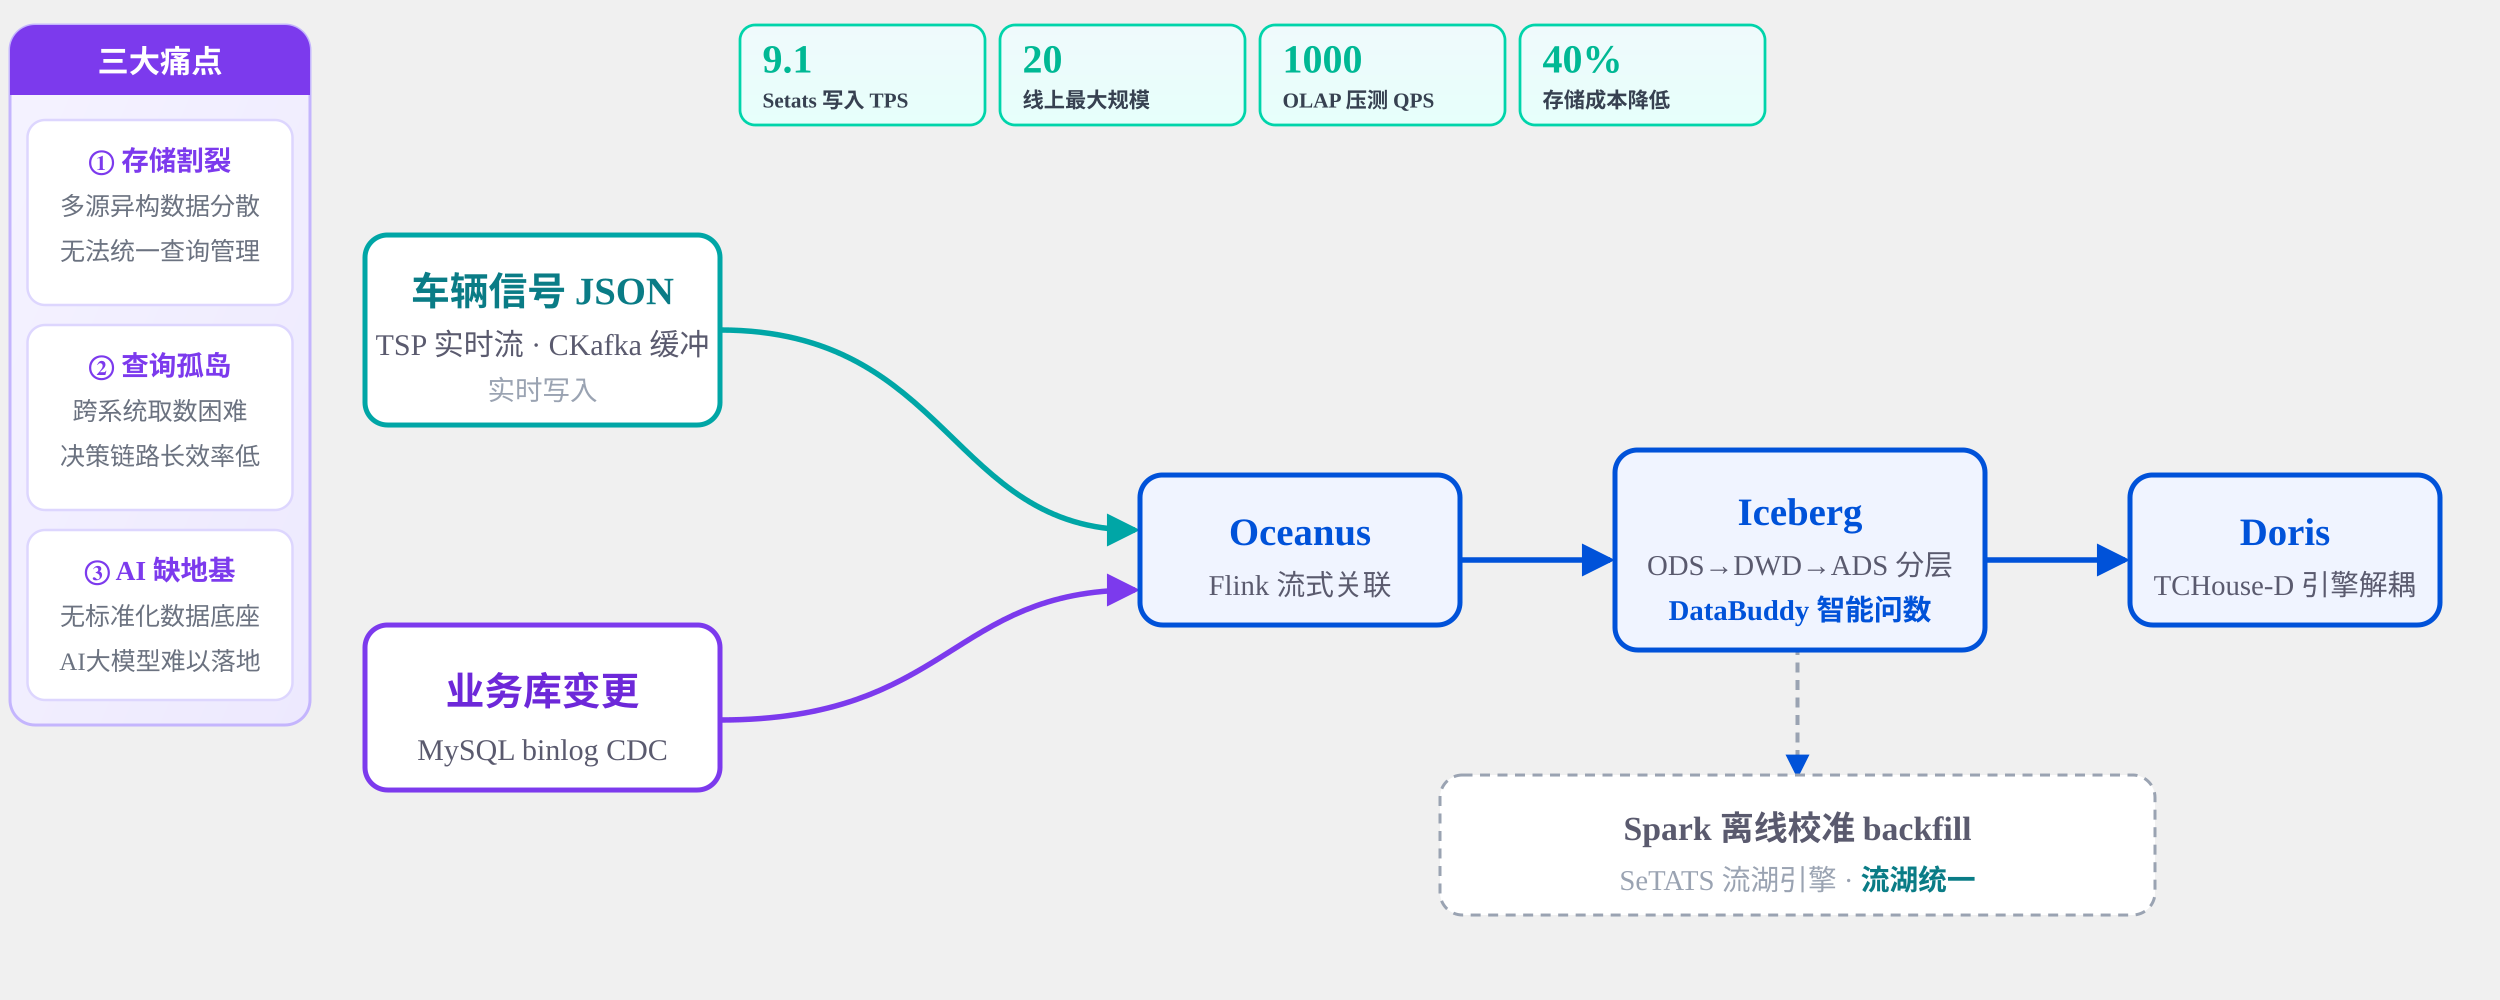
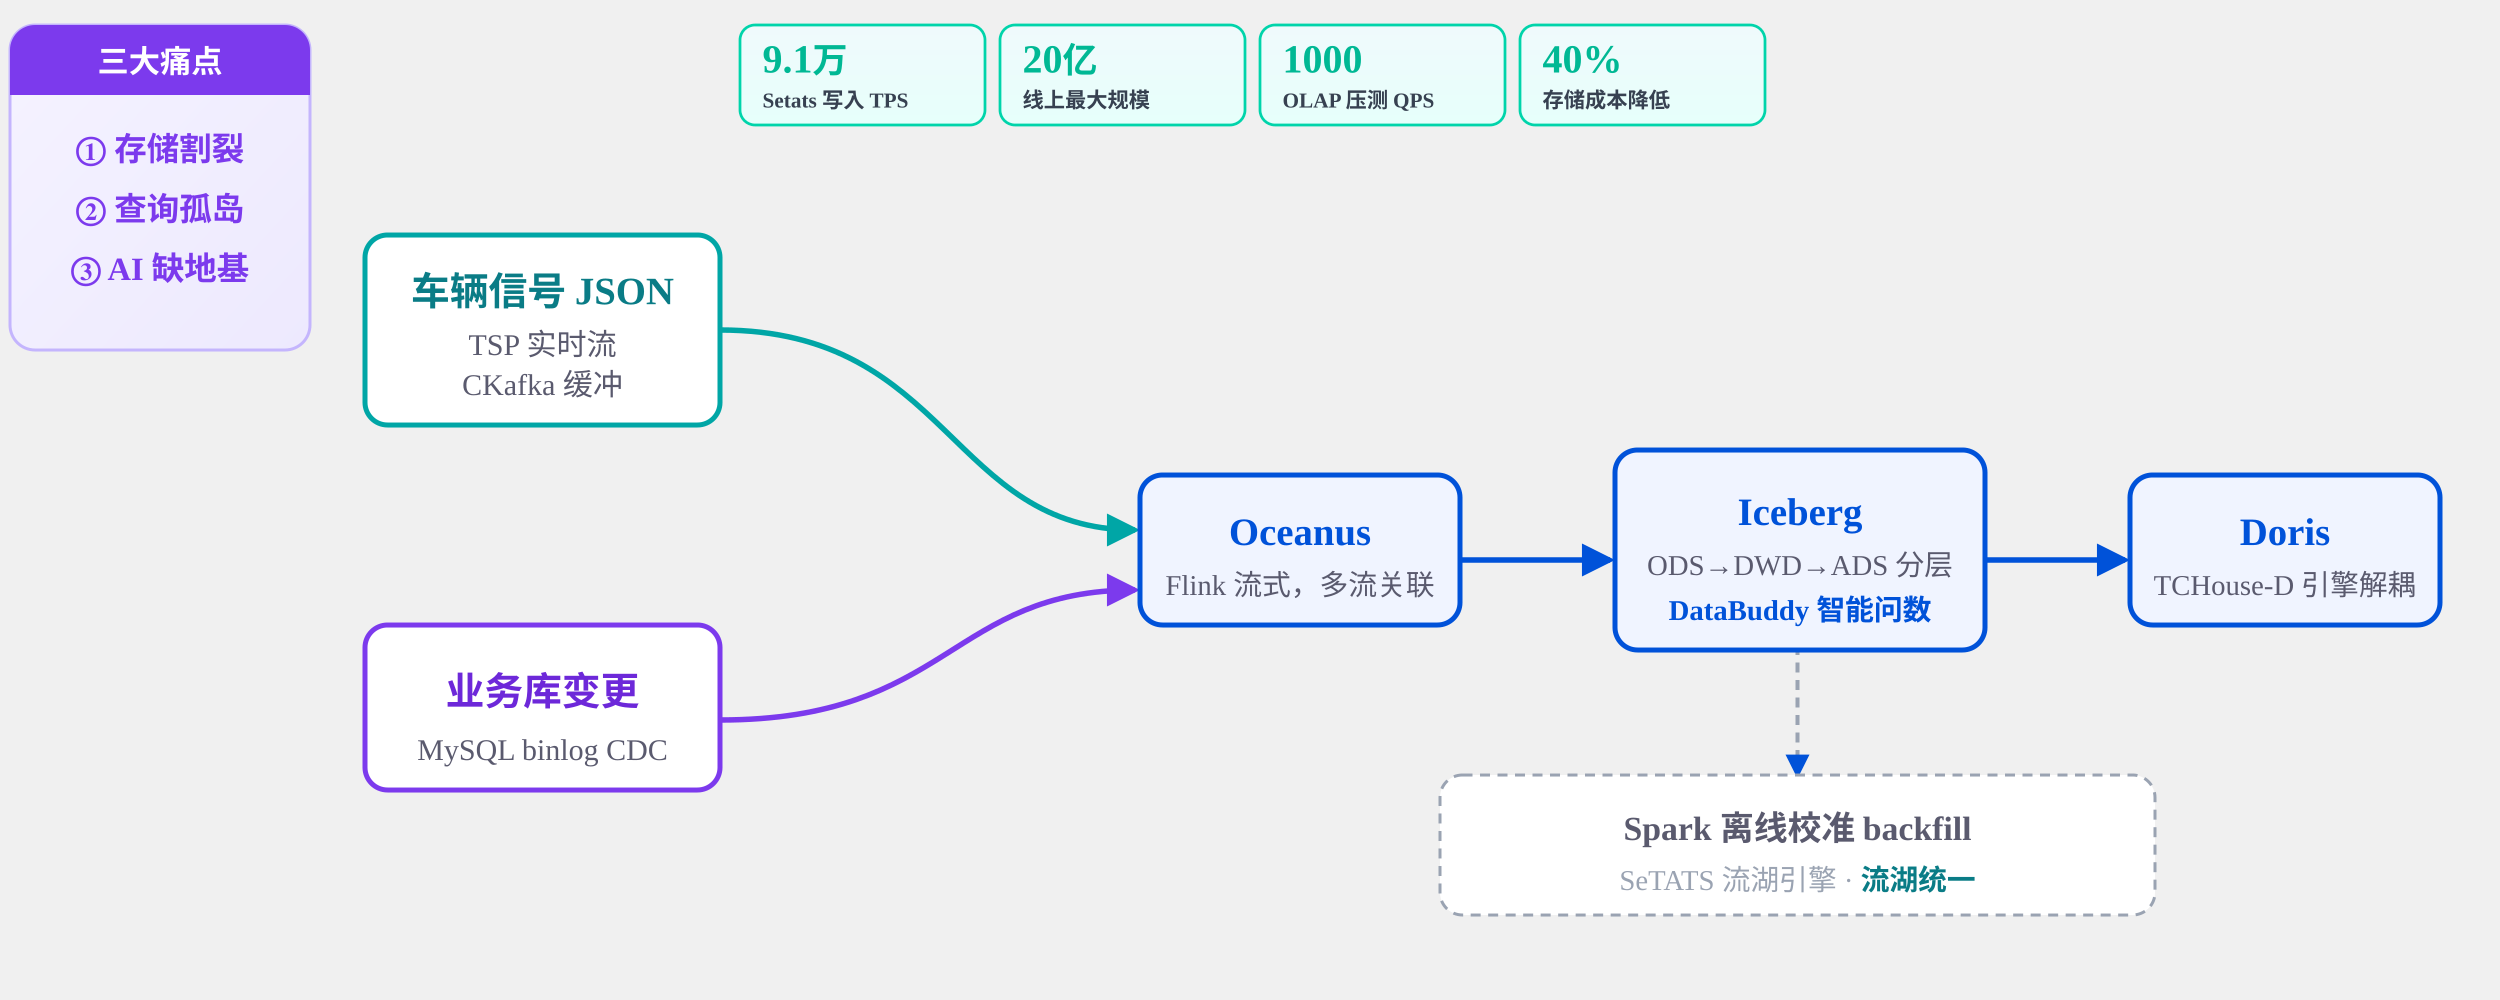
<svg xmlns="http://www.w3.org/2000/svg" viewBox="0 0 1000 400">
  <defs>
    <marker id="ar" viewBox="0 0 10 10" refX="8.5" refY="5" markerWidth="6" markerHeight="6" orient="auto-start-reverse">
      <path d="M0,0 L10,5 L0,10 z" fill="#0052D9" />
    </marker>
    <marker id="arc" viewBox="0 0 10 10" refX="8.5" refY="5" markerWidth="6" markerHeight="6" orient="auto-start-reverse">
      <path d="M0,0 L10,5 L0,10 z" fill="#00A6A6" />
    </marker>
    <marker id="arp" viewBox="0 0 10 10" refX="8.5" refY="5" markerWidth="6" markerHeight="6" orient="auto-start-reverse">
      <path d="M0,0 L10,5 L0,10 z" fill="#7C3AED" />
    </marker>
    <linearGradient id="pg" x1="0%" y1="0%" x2="100%" y2="100%">
      <stop offset="0%" stop-color="#F5F3FF" />
      <stop offset="100%" stop-color="#EDE9FE" />
    </linearGradient>
    <linearGradient id="dg" x1="0%" y1="0%" x2="0%" y2="100%">
      <stop offset="0%" stop-color="#F0FAFC" />
      <stop offset="100%" stop-color="#E6FFFB" />
    </linearGradient>
  </defs>
  <g transform="translate(4, 10)">
-     <rect x="0" y="0" width="120" height="280" rx="10" fill="url(#pg)" stroke="#C4B5FD" stroke-width="1.2" />
+     <rect x="0" y="0" width="120" height="130" rx="10" fill="url(#pg)" stroke="#C4B5FD" stroke-width="1.2" />
    <rect x="0" y="0" width="120" height="28" rx="10" fill="#7C3AED" />
    <rect x="0" y="16" width="120" height="12" fill="#7C3AED" />
    <text x="60" y="19" text-anchor="middle" font-size="12.5" font-weight="800" fill="#fff">三大痛点</text>
-     <rect x="7" y="38" width="106" height="74" rx="7" fill="#fff" stroke="#DDD6FE" stroke-width="1" />
-     <text x="60" y="58" text-anchor="middle" font-size="11" font-weight="800" fill="#7C3AED">① 存储割裂</text>
-     <text x="60" y="76" text-anchor="middle" font-size="10" fill="#6B7280">多源异构数据分散</text>
-     <text x="60" y="94" text-anchor="middle" font-size="10" fill="#6B7280">无法统一查询管理</text>
-     <rect x="7" y="120" width="106" height="74" rx="7" fill="#fff" stroke="#DDD6FE" stroke-width="1" />
-     <text x="60" y="140" text-anchor="middle" font-size="11" font-weight="800" fill="#7C3AED">② 查询孤岛</text>
-     <text x="60" y="158" text-anchor="middle" font-size="10" fill="#6B7280">跨系统取数困难</text>
-     <text x="60" y="176" text-anchor="middle" font-size="10" fill="#6B7280">决策链路长效率低</text>
-     <rect x="7" y="202" width="106" height="68" rx="7" fill="#fff" stroke="#DDD6FE" stroke-width="1" />
-     <text x="60" y="222" text-anchor="middle" font-size="11" font-weight="800" fill="#7C3AED">③ AI 缺地基</text>
-     <text x="60" y="240" text-anchor="middle" font-size="10" fill="#6B7280">无标准化数据底座</text>
-     <text x="60" y="258" text-anchor="middle" font-size="10" fill="#6B7280">AI大模型难以落地</text>
+     <text x="60" y="54" text-anchor="middle" font-size="13" font-weight="800" fill="#7C3AED">① 存储割裂</text>
+     <text x="60" y="78" text-anchor="middle" font-size="13" font-weight="800" fill="#7C3AED">② 查询孤岛</text>
+     <text x="60" y="102" text-anchor="middle" font-size="13" font-weight="800" fill="#7C3AED">③ AI 缺地基</text>
  </g>
  <g transform="translate(296, 10)">
    <rect x="0" y="0" width="98" height="40" rx="6" fill="url(#dg)" stroke="#00D4AA" stroke-width="1.1" />
-     <text x="9" y="19" font-size="16" font-weight="900" fill="#00B894">9.1<span font-size="10.5">万</span>
+     <text x="9" y="19" font-size="16" font-weight="900" fill="#00B894">9.1<tspan font-size="14" font-weight="800">万</tspan>
    </text>
    <text x="9" y="33" font-size="8.5" font-weight="700" fill="#374151">Setats 写入 TPS</text>
    <rect x="104" y="0" width="98" height="40" rx="6" fill="url(#dg)" stroke="#00D4AA" stroke-width="1.1" />
-     <text x="113" y="19" font-size="16" font-weight="900" fill="#00B894">20<span font-size="10.5">亿</span>
+     <text x="113" y="19" font-size="16" font-weight="900" fill="#00B894">20<tspan font-size="14" font-weight="800">亿</tspan>
    </text>
    <text x="113" y="33" font-size="8.5" font-weight="700" fill="#374151">线上最大规模</text>
    <rect x="208" y="0" width="98" height="40" rx="6" fill="url(#dg)" stroke="#00D4AA" stroke-width="1.1" />
    <text x="217" y="19" font-size="16" font-weight="900" fill="#00B894">1000</text>
    <text x="217" y="33" font-size="8.5" font-weight="700" fill="#374151">OLAP 压测 QPS</text>
    <rect x="312" y="0" width="98" height="40" rx="6" fill="url(#dg)" stroke="#00D4AA" stroke-width="1.1" />
    <text x="321" y="19" font-size="16" font-weight="900" fill="#00B894">40%</text>
    <text x="321" y="33" font-size="8.5" font-weight="700" fill="#374151">存储成本降低</text>
  </g>
  <g transform="translate(132, 60)">
    <path d="M156,72 C248,72 248,152 322,152" fill="none" stroke="#00A6A6" stroke-width="2.2" marker-end="url(#arc)" />
    <path d="M156,228 C248,228 248,176 322,176" fill="none" stroke="#7C3AED" stroke-width="2.2" marker-end="url(#arp)" />
    <path d="M452,164 L512,164" fill="none" stroke="#0052D9" stroke-width="2.2" marker-end="url(#ar)" />
    <path d="M662,164 L718,164" fill="none" stroke="#0052D9" stroke-width="2.2" marker-end="url(#ar)" />
    <path d="M587,198 L587,250" fill="none" stroke="#9AA3B2" stroke-width="1.6" stroke-dasharray="4 3" marker-end="url(#ar)" />
    <rect x="14" y="34" width="142" height="76" rx="9" fill="#FFFFFF" stroke="#00A6A6" stroke-width="2" />
    <text x="85" y="62" text-anchor="middle" font-size="15.5" font-weight="700" fill="#0A7C86">车辆信号 JSON</text>
-     <text x="85" y="82" text-anchor="middle" font-size="12" fill="#5A5A6E">TSP 实时流 · CKafka 缓冲</text>
-     <text x="85" y="100" text-anchor="middle" font-size="11" fill="#9AA3B2">实时写入</text>
+     <text x="85" y="82" text-anchor="middle" font-size="12" fill="#5A5A6E">TSP 实时流</text>
+     <text x="85" y="98" text-anchor="middle" font-size="12" fill="#5A5A6E">CKafka 缓冲</text>
    <rect x="14" y="190" width="142" height="66" rx="9" fill="#FFFFFF" stroke="#7C3AED" stroke-width="2" />
    <text x="85" y="222" text-anchor="middle" font-size="15.5" font-weight="700" fill="#6D28D9">业务库变更</text>
    <text x="85" y="244" text-anchor="middle" font-size="12" fill="#5A5A6E">MySQL binlog CDC</text>
    <rect x="324" y="130" width="128" height="60" rx="9" fill="#F0F4FF" stroke="#0052D9" stroke-width="2" />
    <text x="388" y="158" text-anchor="middle" font-size="15.5" font-weight="700" fill="#0052D9">Oceanus</text>
-     <text x="388" y="178" text-anchor="middle" font-size="11.5" fill="#5A5A6E">Flink 流式关联</text>
+     <text x="388" y="178" text-anchor="middle" font-size="11.5" fill="#5A5A6E">Flink 流式，多流关联</text>
    <rect x="514" y="120" width="148" height="80" rx="9" fill="#F0F4FF" stroke="#0052D9" stroke-width="2" />
    <text x="588" y="150" text-anchor="middle" font-size="15.5" font-weight="700" fill="#0052D9">Iceberg</text>
    <text x="588" y="170" text-anchor="middle" font-size="11.5" fill="#5A5A6E">ODS→DWD→ADS 分层</text>
    <text x="588" y="188" text-anchor="middle" font-size="11.5" fill="#0052D9" font-weight="700">DataBuddy 智能问数</text>
    <rect x="720" y="130" width="124" height="60" rx="9" fill="#F0F4FF" stroke="#0052D9" stroke-width="2" />
    <text x="782" y="158" text-anchor="middle" font-size="15.5" font-weight="700" fill="#0052D9">Doris</text>
    <text x="782" y="178" text-anchor="middle" font-size="11.5" fill="#5A5A6E">TCHouse-D 引擎解耦</text>
    <rect x="444" y="250" width="286" height="56" rx="9" fill="#FFFFFF" stroke="#9AA3B2" stroke-width="1.2" stroke-dasharray="4 3" />
    <text x="587" y="276" text-anchor="middle" font-size="13.5" font-weight="700" fill="#5A5A6E">Spark 离线校准 backfill</text>
    <text x="587" y="296" text-anchor="middle" font-size="11.5" fill="#9AA3B2">SeTATS 流湖引擎 · <tspan fill="#0A7C86" font-weight="700">流湖统一</tspan>
    </text>
  </g>
</svg>
